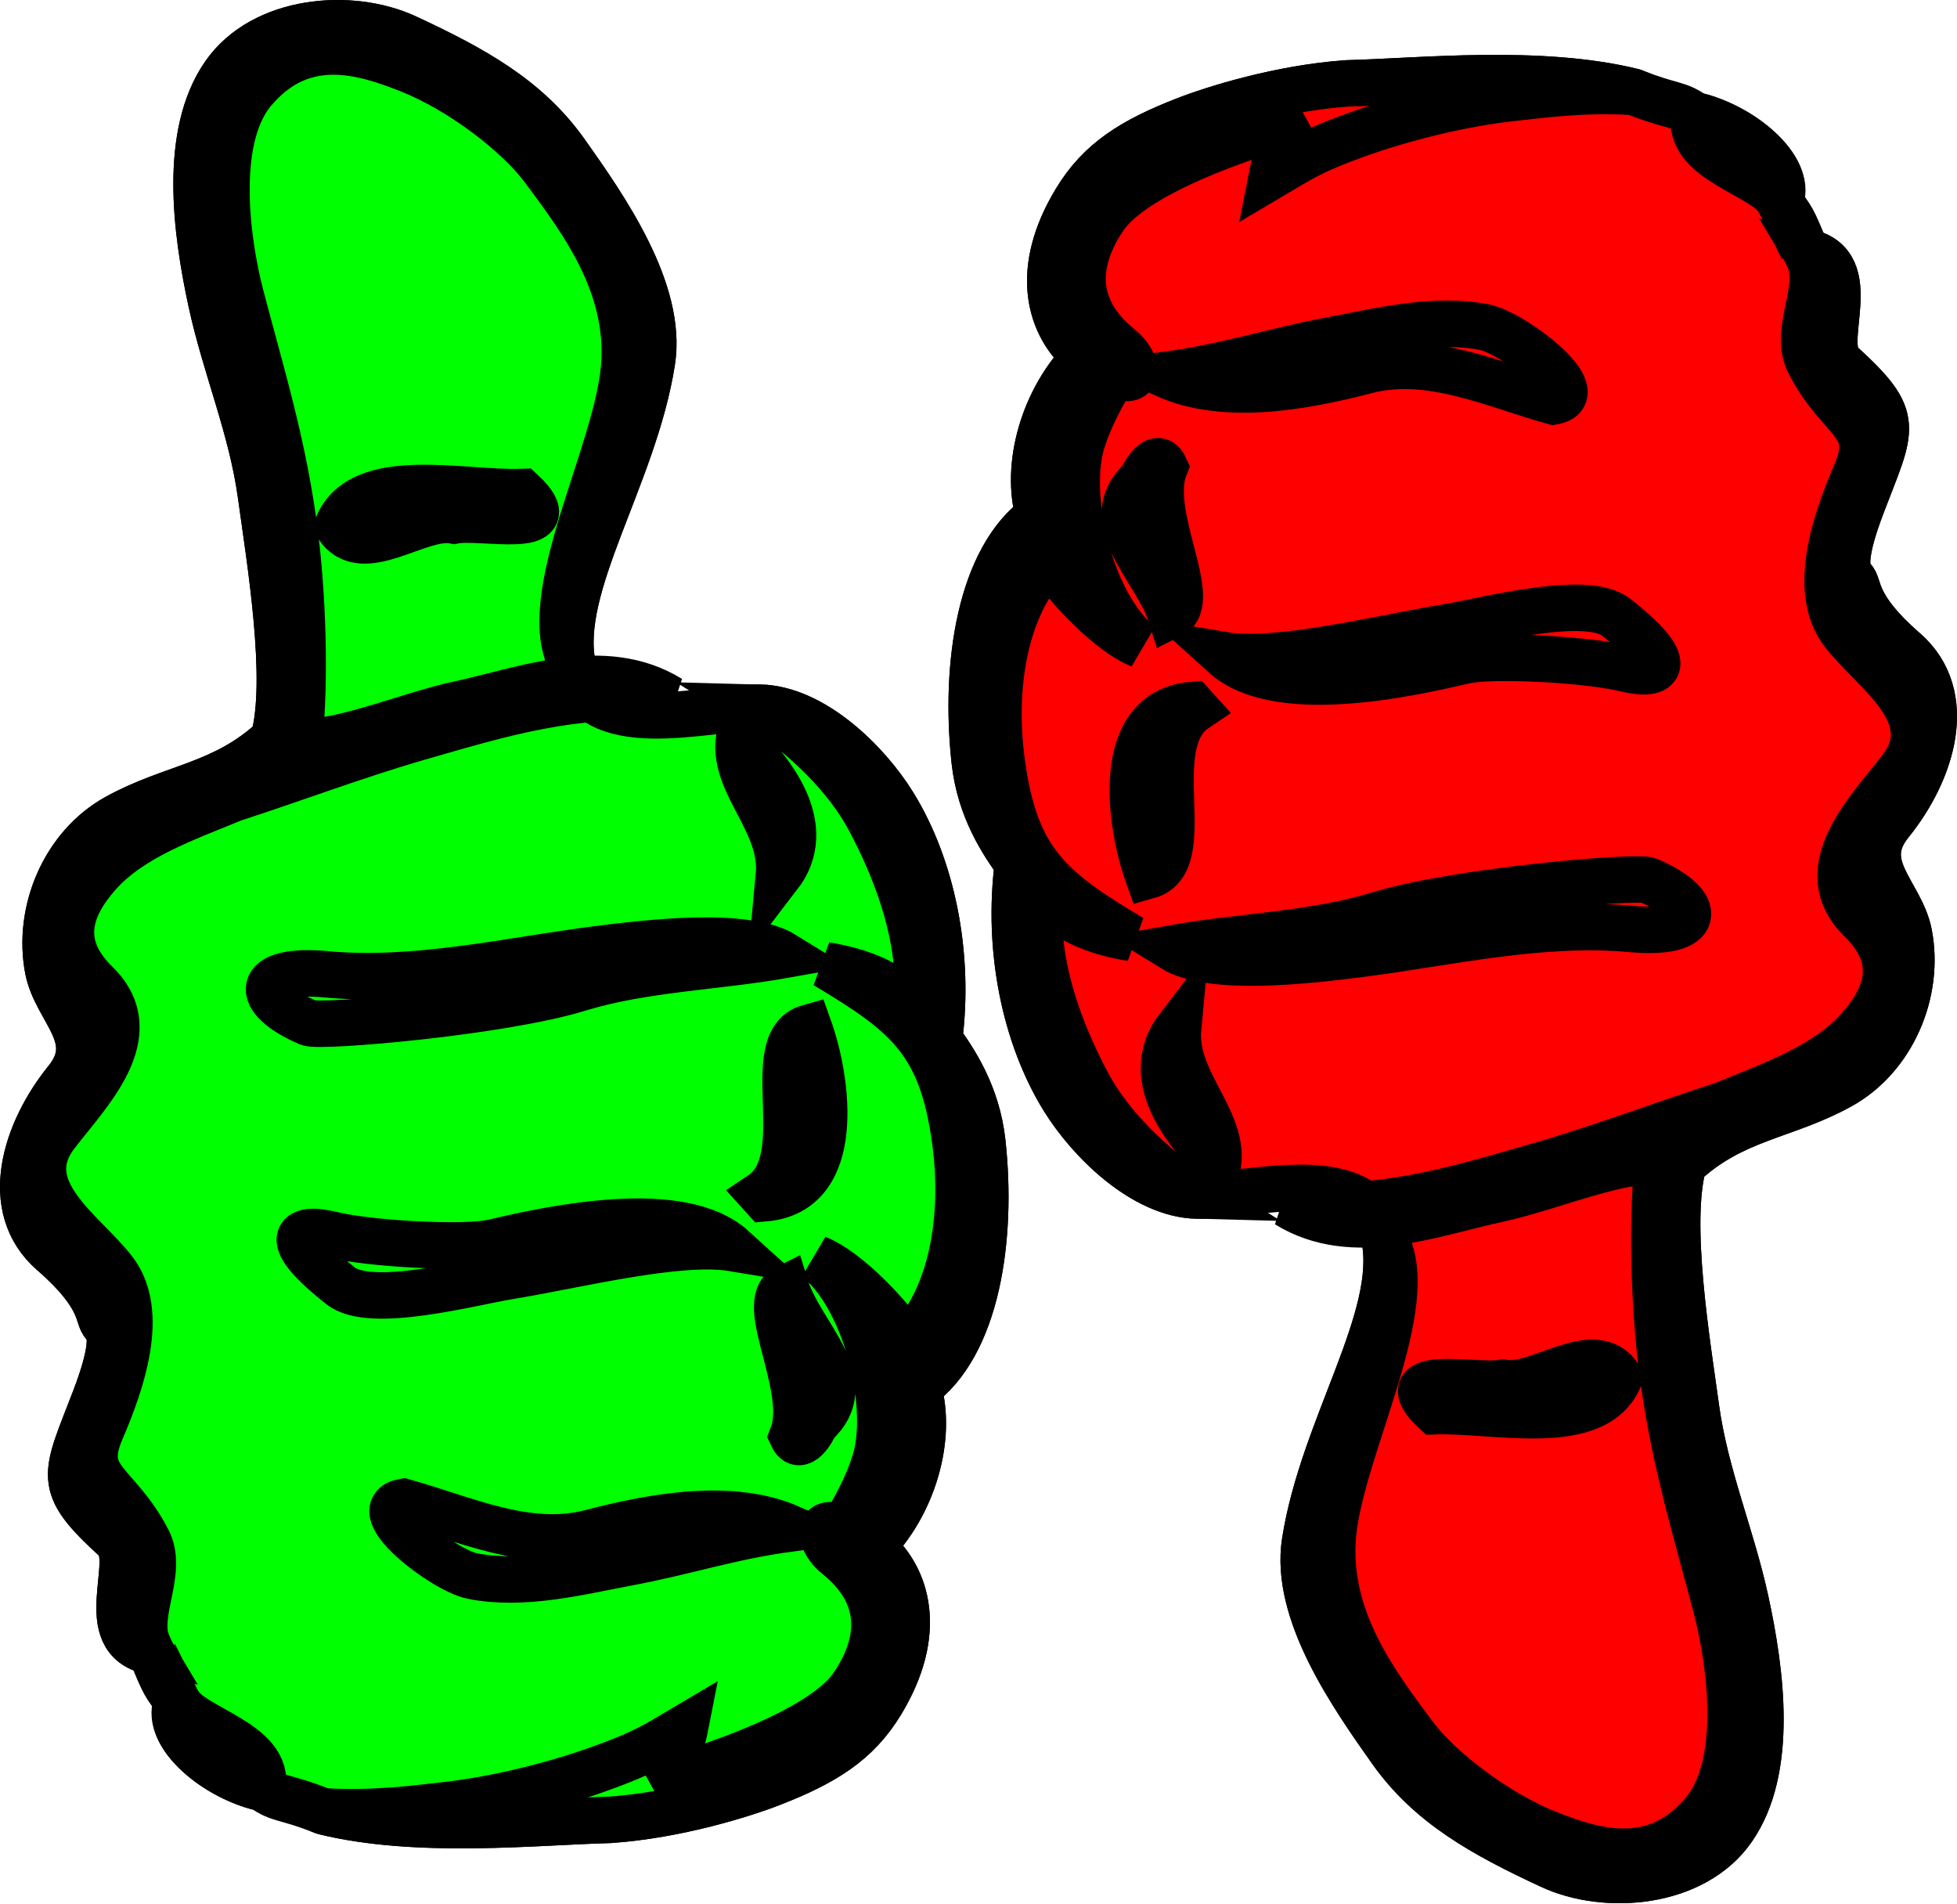
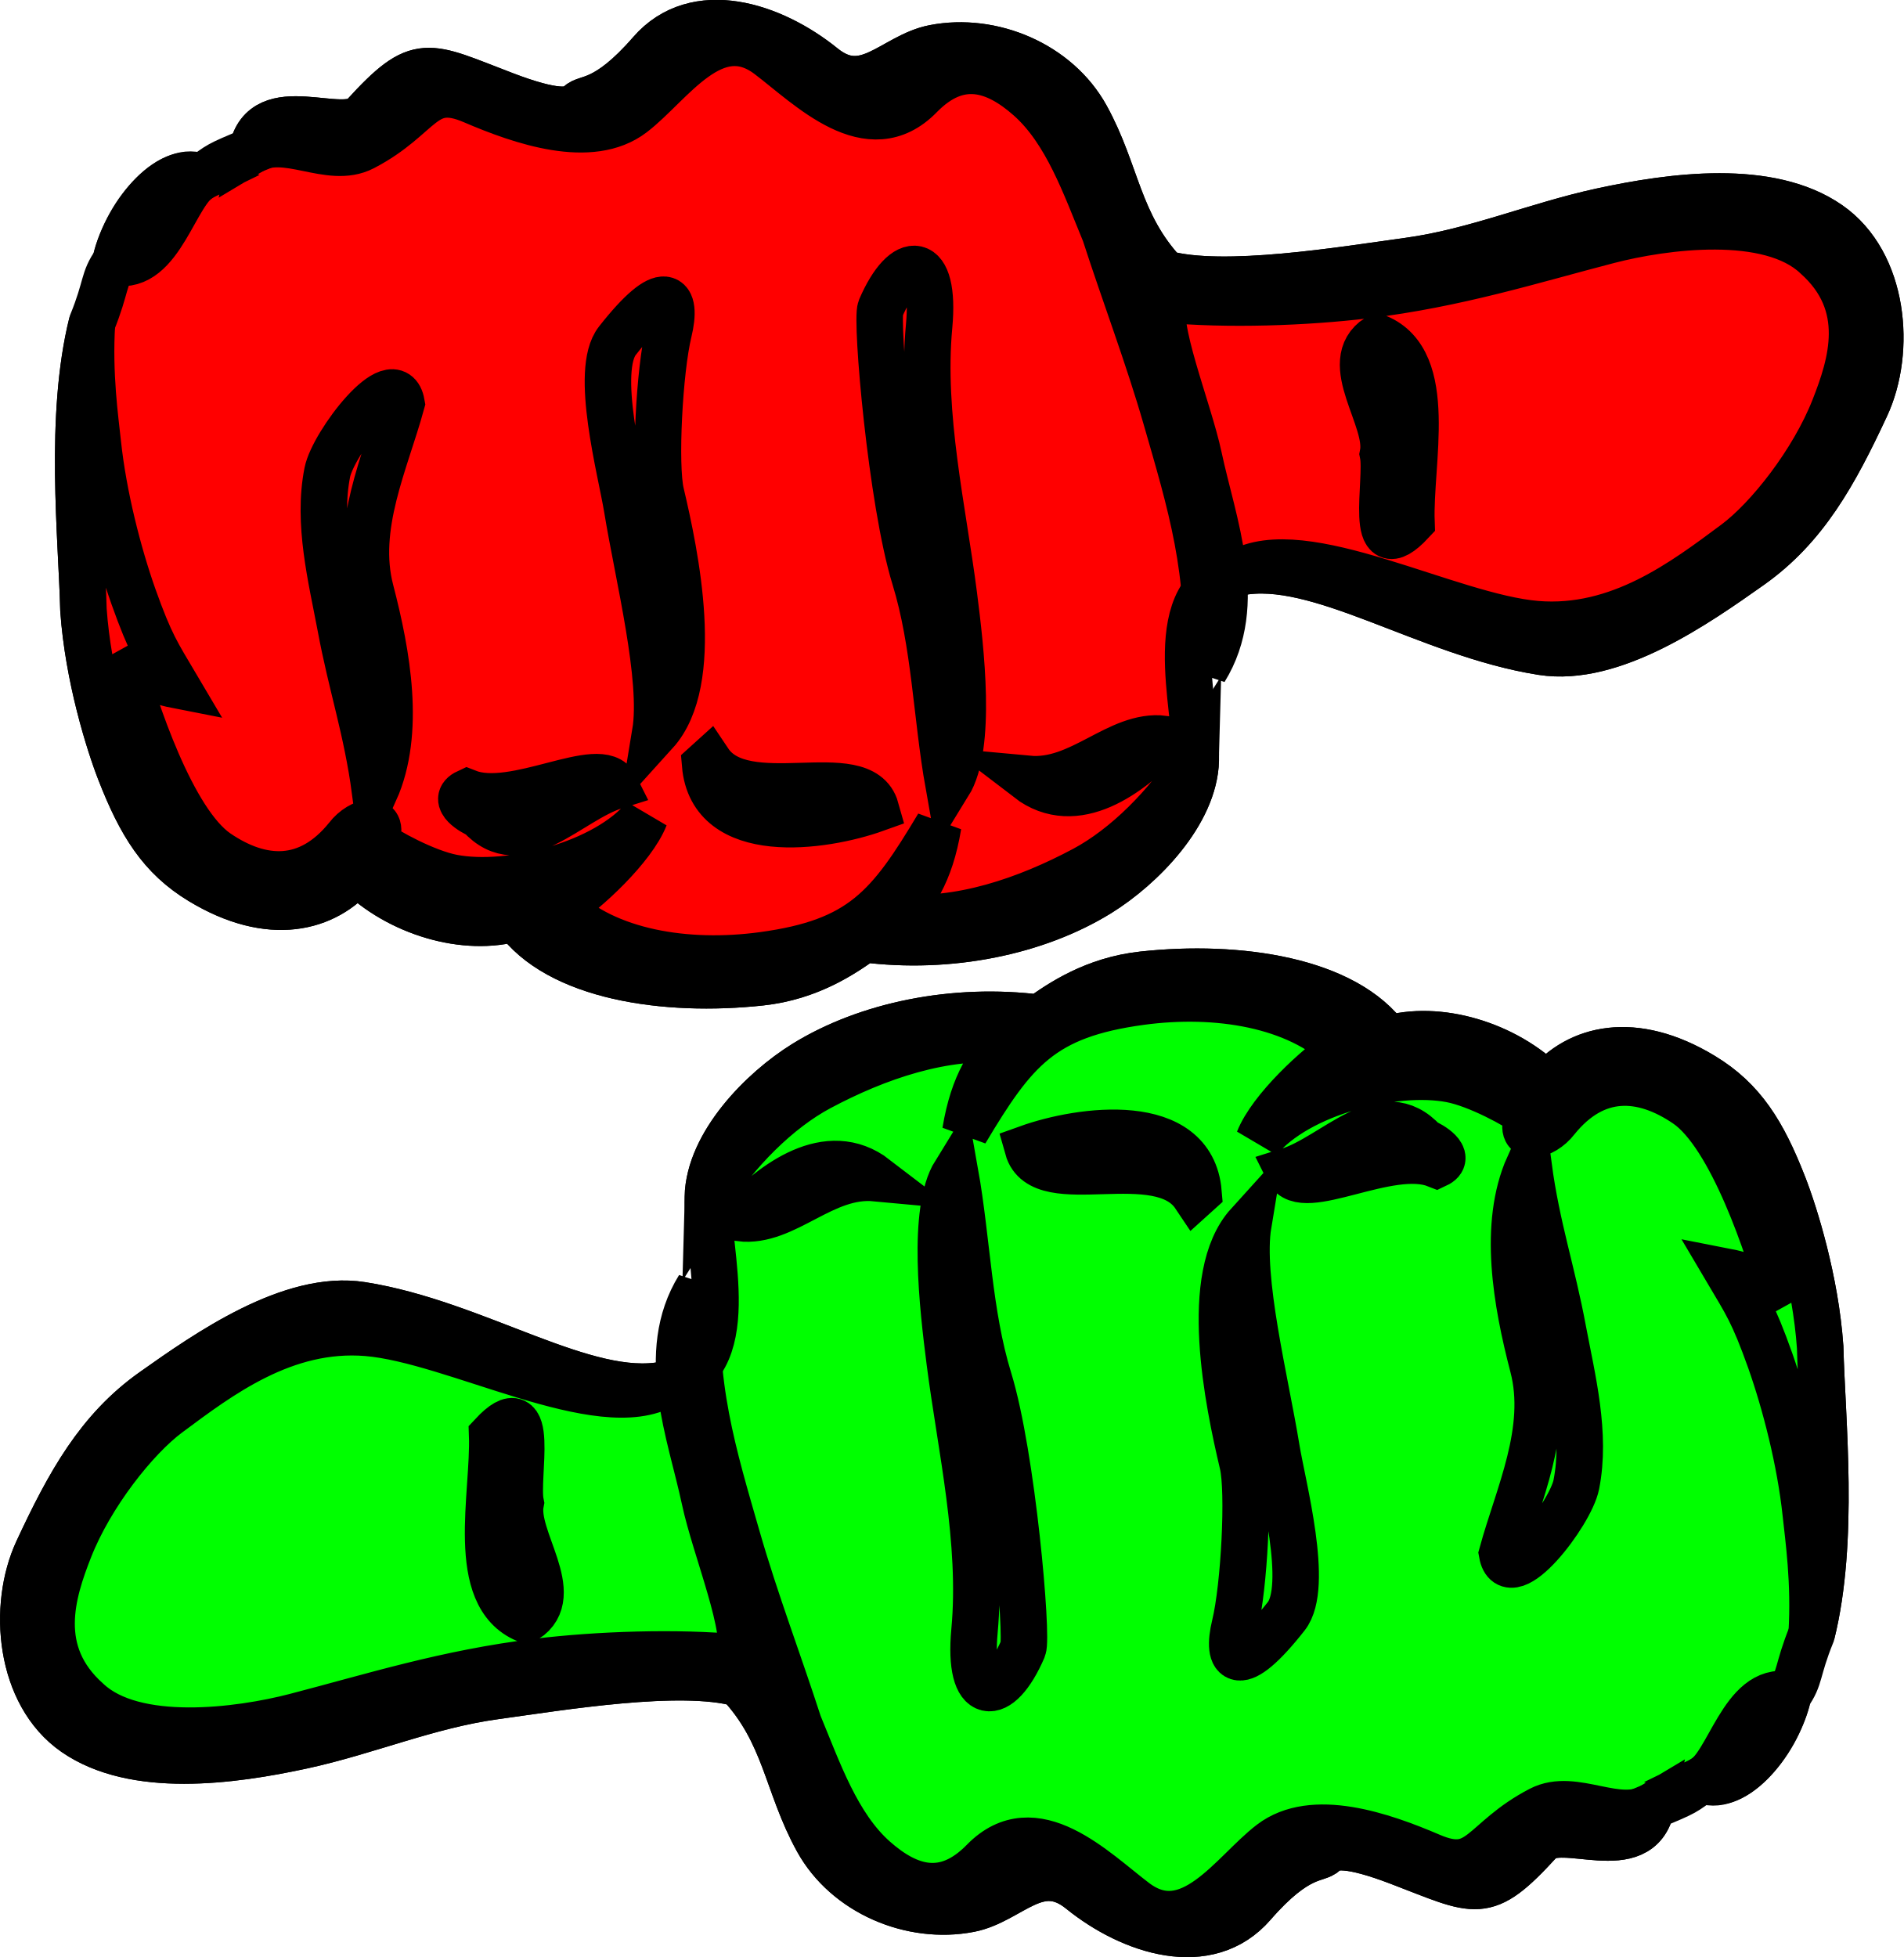
- <svg xmlns="http://www.w3.org/2000/svg" id="svg2" viewBox="0 0 126.349 122.863" version="1.0" width="126.349" height="122.863">
+ <svg xmlns="http://www.w3.org/2000/svg" id="svg2" viewBox="0 0 122.871 126.332" version="1.0" width="122.871" height="126.332">
  <defs id="defs5">
    <linearGradient id="linearGradient2349">
      <stop id="stop2351" style="stop-color:#dad5d5" offset="0" />
      <stop id="stop2353" style="stop-color:#000000" offset="1" />
    </linearGradient>
    <clipPath id="clipPath2440" clipPathUnits="userSpaceOnUse">
      <path id="path2442" style="color:#000000;fill:#ffcc00" d="m 114.67,142.23 c 0,12.53 -9.31,22.7 -20.772,22.7 -11.463,0 -20.767,-10.17 -20.767,-22.7 0,-12.53 9.304,-22.7 20.767,-22.7 11.462,0 20.772,10.17 20.772,22.7 z" />
    </clipPath>
    <clipPath id="clipPath2504" clipPathUnits="userSpaceOnUse">
-       <circle id="path2506" style="opacity:0.71;color:#000000;fill:#808080" transform="matrix(0.61891,0,0,0.67647,-54.14,90.47)" cx="240.807" cy="88.148" r="33.555" />
+       <circle id="path2506" style="color:#000000;opacity:0.71;fill:#808080" transform="matrix(0.61891,0,0,0.67647,-54.14,90.47)" cx="240.807" cy="88.148" r="33.555" />
    </clipPath>
  </defs>
-   <g id="layer1" style="fill:#00ff00;stroke:#000000;stroke-width:3" transform="translate(-31.44278,-4.340199)">
-     <path id="path3128" style="fill:#00ff00;stroke:#000000;stroke-width:3" d="m 41.171,110.94 c 0.961,2.34 0.886,2.07 1.726,3.25 -0.928,1.78 2.001,4.78 5.487,5.57 1.123,0.81 1.519,0.54 3.916,1.51 6.057,1.51 13.785,0.67 18.524,0.55 4.301,-0.3 8.591,-1.64 10.457,-2.37 3.38,-1.32 5.501,-2.63 7.055,-5.2 2.71,-4.47 1.777,-8.07 -0.63,-10.07 2.677,-2.67 3.963,-7.027 2.998,-10.282 3.805,-2.688 4.836,-9.627 4.16,-15.813 C 94.523,74.962 93.037,72.781 92.072,71.444 92.783,65.901 91.6,60.273 89.121,56.268 87.413,53.51 83.94,50.111 80.52,50.024 77.1,49.938 69.415,52.354 68.403,47.245 67.392,42.135 72.372,35.083 73.534,27.675 74.249,23.12 70.474,17.74 67.981,14.216 65.494,10.702 62.042,8.795 57.684,6.766 54.096,5.095 48.415,5.567 45.925,9.157 c -2.664,3.841 -1.835,10.082 -0.833,14.702 0.906,4.176 2.604,8.111 3.196,12.414 0.581,4.222 1.877,11.973 0.819,15.777 -3.225,3.006 -6.507,3.05 -10.12,5.043 -3.393,1.871 -5.163,6.084 -4.439,9.827 0.514,2.65 3.41,4.43 1.191,7.171 -2.647,3.271 -4.257,8.207 -0.902,11.12 3.355,2.913 2.851,4.174 3.351,4.64 0.501,0.466 0.6,1.603 -0.602,4.759 -1.94,5.096 -2.616,5.51 1.337,9.12 1.468,1.34 -1.526,6.44 2.248,7.21 z" />
-     <path id="path8092" style="fill:#00ff00;stroke:#000000;stroke-width:3" d="m 70.824,121.82 c -4.739,0.12 -12.467,0.96 -18.524,-0.55 3.356,0.21 6.249,-0.22 7.786,-0.38 3.377,-0.36 7.106,-1.32 9.859,-2.29 3.119,-1.11 3.728,-1.56 5.725,-2.74 -0.256,1.31 -0.879,2.67 -1.866,3.58 3.394,-0.93 10.696,-3.34 12.688,-6.26 1.938,-2.84 2.109,-5.89 -0.996,-8.39 -1.123,-0.85 -1.472,-2.59 0.311,-1.78 0.576,-0.74 1.972,-3.281 2.304,-5.03 0.694,-3.659 -0.848,-9.863 -3.928,-12.404 1.989,0.784 4.777,3.781 5.863,5.456 C 92.927,88.06 93.78,82.897 93.114,77.978 92.249,71.59 90.015,69.8 84.739,66.65 c 3.142,0.518 4.621,1.609 5.904,2.846 0.431,-4.193 -1.113,-8.59 -3.073,-12.263 -1.423,-2.667 -4.12,-5.365 -7.05,-7.209 3.42,0.087 6.893,3.486 8.601,6.244 2.479,4.005 3.662,9.633 2.951,15.176 0.965,1.337 2.451,3.518 2.792,6.641 0.676,6.186 -0.355,13.125 -4.16,15.813 0.965,3.255 -0.321,7.612 -2.998,10.282 2.407,2 3.34,5.6 0.63,10.07 -1.554,2.57 -3.675,3.88 -7.055,5.2 -1.866,0.73 -6.156,2.07 -10.457,2.37 z M 38.188,89.851 c -0.5,-0.466 0.004,-1.727 -3.351,-4.64 -3.355,-2.913 -1.745,-7.849 0.902,-11.12 C 37.958,71.35 35.062,69.57 34.548,66.92 33.824,63.177 35.594,58.964 38.987,57.093 42.6,55.1 45.882,55.056 49.107,52.05 50.165,48.246 48.869,40.495 48.288,36.273 47.696,31.97 45.998,28.035 45.092,23.859 44.09,19.239 43.261,12.998 45.925,9.157 c 2.49,-3.59 8.171,-4.062 11.759,-2.391 4.358,2.029 7.81,3.936 10.297,7.45 2.493,3.524 6.268,8.904 5.553,13.459 -1.162,7.408 -6.142,14.46 -5.131,19.57 -2.436,-4.155 2.874,-13.562 3.339,-19.222 0.432,-5.32 -2.765,-9.516 -5.229,-12.827 -1.583,-2.127 -5.23,-5.008 -8.706,-6.376 -2.844,-1.119 -6.694,-2.349 -9.822,1.171 -2.848,3.019 -1.941,9.813 -1.011,13.396 1.29,4.969 2.821,9.767 3.537,15.686 0.462,3.817 0.653,8.934 0.262,12.977 1.615,0.719 7.072,-1.564 10.205,-2.229 4.261,-0.905 9.448,-3.012 13.71,-0.377 -6.161,-0.516 -10.818,0.939 -16.228,2.496 -4.033,1.162 -7.989,2.67 -11.963,3.955 -3.046,1.263 -6.57,2.462 -8.715,4.884 -1.927,2.176 -2.673,4.557 -0.136,7.034 3.384,3.303 -0.626,7.164 -2.611,9.784 -2.667,3.521 1.878,6.31 3.763,8.776 2.059,2.692 0.509,7.172 -0.836,10.305 -1.394,3.246 1.028,3.255 3.014,7.082 1.145,2.2 -1.101,5.02 0.195,7.18 -3.774,-0.77 -0.78,-5.87 -2.248,-7.21 -3.953,-3.61 -3.277,-4.024 -1.337,-9.12 1.202,-3.156 1.103,-4.293 0.602,-4.759 z m 10.196,29.909 c -2.08,-0.37 -6.484,-3.01 -5.487,-5.57 0.84,1.72 6.06,2.62 5.487,5.57 z m 13.56,-13.68 c -1.874,-0.37 -7.028,-4.33 -4.451,-4.79 3.795,1.04 7.977,3.07 12.095,1.99 4.112,-1.07 9.125,-1.97 12.92,-0.28 -4.008,0.54 -6.745,1.51 -10.618,2.23 -3.129,0.59 -6.681,1.5 -9.946,0.85 z m 20.655,-9.028 c 1.211,-3.059 -2.302,-8.626 -0.408,-9.562 0.932,2.985 4.857,6.087 1.887,8.764 -0.155,0.4 -0.985,1.857 -1.479,0.798 z M 53.45,87.359 c -3.949,-3.103 -2.924,-3.887 -0.58,-3.317 2.492,0.607 8.632,0.925 10.415,0.503 3.994,-0.944 12.143,-2.644 15.468,0.365 -3.495,-0.577 -10.108,1.105 -14.464,1.816 -2.431,0.396 -8.906,2.151 -10.839,0.633 z m 27.146,-5.905 c 3.424,-2.289 -0.183,-9.87 3.068,-10.78 1.237,3.449 2.214,10.591 -2.851,11.02 l -0.217,-0.24 z M 51.358,70.368 c -3.607,-1.551 -3.523,-3.565 1.143,-3.132 5.769,0.537 11.856,-0.893 17.358,-1.598 3.574,-0.458 9.748,-1.178 12.221,0.348 -4.446,0.788 -9.099,0.873 -13.341,2.179 -4.909,1.511 -16.631,2.526 -17.381,2.203 z M 79.145,52.11 c 2.212,2.104 4.955,5.651 2.587,8.74 0.315,-3.394 -2.926,-5.808 -2.587,-8.74 z M 53.233,38.288 c 1.554,-3.737 8.072,-2.045 11.917,-2.185 3.08,2.875 -2.694,1.498 -4.388,1.841 -2.269,-0.448 -5.926,2.825 -7.529,0.344 z" />
-   </g>
-   <g id="g2250" style="fill:#ff0000;stroke:#000000;stroke-width:3" transform="matrix(-1,0,0,-1,157.7921,127.2028)">
-     <path id="path2252" style="fill:#ff0000;stroke:#000000;stroke-width:3" d="m 41.171,110.94 c 0.961,2.34 0.886,2.07 1.726,3.25 -0.928,1.78 2.001,4.78 5.487,5.57 1.123,0.81 1.519,0.54 3.916,1.51 6.057,1.51 13.785,0.67 18.524,0.55 4.301,-0.3 8.591,-1.64 10.457,-2.37 3.38,-1.32 5.501,-2.63 7.055,-5.2 2.71,-4.47 1.777,-8.07 -0.63,-10.07 2.677,-2.67 3.963,-7.027 2.998,-10.282 3.805,-2.688 4.836,-9.627 4.16,-15.813 C 94.523,74.962 93.037,72.781 92.072,71.444 92.783,65.901 91.6,60.273 89.121,56.268 87.413,53.51 83.94,50.111 80.52,50.024 77.1,49.938 69.415,52.354 68.403,47.245 67.392,42.135 72.372,35.083 73.534,27.675 74.249,23.12 70.474,17.74 67.981,14.216 65.494,10.702 62.042,8.795 57.684,6.766 54.096,5.095 48.415,5.567 45.925,9.157 c -2.664,3.841 -1.835,10.082 -0.833,14.702 0.906,4.176 2.604,8.111 3.196,12.414 0.581,4.222 1.877,11.973 0.819,15.777 -3.225,3.006 -6.507,3.05 -10.12,5.043 -3.393,1.871 -5.163,6.084 -4.439,9.827 0.514,2.65 3.41,4.43 1.191,7.171 -2.647,3.271 -4.257,8.207 -0.902,11.12 3.355,2.913 2.851,4.174 3.351,4.64 0.501,0.466 0.6,1.603 -0.602,4.759 -1.94,5.096 -2.616,5.51 1.337,9.12 1.468,1.34 -1.526,6.44 2.248,7.21 z" />
-     <path id="path2254" style="fill:#ff0000;stroke:#000000;stroke-width:3" d="m 70.824,121.82 c -4.739,0.12 -12.467,0.96 -18.524,-0.55 3.356,0.21 6.249,-0.22 7.786,-0.38 3.377,-0.36 7.106,-1.32 9.859,-2.29 3.119,-1.11 3.728,-1.56 5.725,-2.74 -0.256,1.31 -0.879,2.67 -1.866,3.58 3.394,-0.93 10.696,-3.34 12.688,-6.26 1.938,-2.84 2.109,-5.89 -0.996,-8.39 -1.123,-0.85 -1.472,-2.59 0.311,-1.78 0.576,-0.74 1.972,-3.281 2.304,-5.03 0.694,-3.659 -0.848,-9.863 -3.928,-12.404 1.989,0.784 4.777,3.781 5.863,5.456 C 92.927,88.06 93.78,82.897 93.114,77.978 92.249,71.59 90.015,69.8 84.739,66.65 c 3.142,0.518 4.621,1.609 5.904,2.846 0.431,-4.193 -1.113,-8.59 -3.073,-12.263 -1.423,-2.667 -4.12,-5.365 -7.05,-7.209 3.42,0.087 6.893,3.486 8.601,6.244 2.479,4.005 3.662,9.633 2.951,15.176 0.965,1.337 2.451,3.518 2.792,6.641 0.676,6.186 -0.355,13.125 -4.16,15.813 0.965,3.255 -0.321,7.612 -2.998,10.282 2.407,2 3.34,5.6 0.63,10.07 -1.554,2.57 -3.675,3.88 -7.055,5.2 -1.866,0.73 -6.156,2.07 -10.457,2.37 z M 38.188,89.851 c -0.5,-0.466 0.004,-1.727 -3.351,-4.64 -3.355,-2.913 -1.745,-7.849 0.902,-11.12 C 37.958,71.35 35.062,69.57 34.548,66.92 33.824,63.177 35.594,58.964 38.987,57.093 42.6,55.1 45.882,55.056 49.107,52.05 50.165,48.246 48.869,40.495 48.288,36.273 47.696,31.97 45.998,28.035 45.092,23.859 44.09,19.239 43.261,12.998 45.925,9.157 c 2.49,-3.59 8.171,-4.062 11.759,-2.391 4.358,2.029 7.81,3.936 10.297,7.45 2.493,3.524 6.268,8.904 5.553,13.459 -1.162,7.408 -6.142,14.46 -5.131,19.57 -2.436,-4.155 2.874,-13.562 3.339,-19.222 0.432,-5.32 -2.765,-9.516 -5.229,-12.827 -1.583,-2.127 -5.23,-5.008 -8.706,-6.376 -2.844,-1.119 -6.694,-2.349 -9.822,1.171 -2.848,3.019 -1.941,9.813 -1.011,13.396 1.29,4.969 2.821,9.767 3.537,15.686 0.462,3.817 0.653,8.934 0.262,12.977 1.615,0.719 7.072,-1.564 10.205,-2.229 4.261,-0.905 9.448,-3.012 13.71,-0.377 -6.161,-0.516 -10.818,0.939 -16.228,2.496 -4.033,1.162 -7.989,2.67 -11.963,3.955 -3.046,1.263 -6.57,2.462 -8.715,4.884 -1.927,2.176 -2.673,4.557 -0.136,7.034 3.384,3.303 -0.626,7.164 -2.611,9.784 -2.667,3.521 1.878,6.31 3.763,8.776 2.059,2.692 0.509,7.172 -0.836,10.305 -1.394,3.246 1.028,3.255 3.014,7.082 1.145,2.2 -1.101,5.02 0.195,7.18 -3.774,-0.77 -0.78,-5.87 -2.248,-7.21 -3.953,-3.61 -3.277,-4.024 -1.337,-9.12 1.202,-3.156 1.103,-4.293 0.602,-4.759 z m 10.196,29.909 c -2.08,-0.37 -6.484,-3.01 -5.487,-5.57 0.84,1.72 6.06,2.62 5.487,5.57 z m 13.56,-13.68 c -1.874,-0.37 -7.028,-4.33 -4.451,-4.79 3.795,1.04 7.977,3.07 12.095,1.99 4.112,-1.07 9.125,-1.97 12.92,-0.28 -4.008,0.54 -6.745,1.51 -10.618,2.23 -3.129,0.59 -6.681,1.5 -9.946,0.85 z m 20.655,-9.028 c 1.211,-3.059 -2.302,-8.626 -0.408,-9.562 0.932,2.985 4.857,6.087 1.887,8.764 -0.155,0.4 -0.985,1.857 -1.479,0.798 z M 53.45,87.359 c -3.949,-3.103 -2.924,-3.887 -0.58,-3.317 2.492,0.607 8.632,0.925 10.415,0.503 3.994,-0.944 12.143,-2.644 15.468,0.365 -3.495,-0.577 -10.108,1.105 -14.464,1.816 -2.431,0.396 -8.906,2.151 -10.839,0.633 z m 27.146,-5.905 c 3.424,-2.289 -0.183,-9.87 3.068,-10.78 1.237,3.449 2.214,10.591 -2.851,11.02 l -0.217,-0.24 z M 51.358,70.368 c -3.607,-1.551 -3.523,-3.565 1.143,-3.132 5.769,0.537 11.856,-0.893 17.358,-1.598 3.574,-0.458 9.748,-1.178 12.221,0.348 -4.446,0.788 -9.099,0.873 -13.341,2.179 -4.909,1.511 -16.631,2.526 -17.381,2.203 z M 79.145,52.11 c 2.212,2.104 4.955,5.651 2.587,8.74 0.315,-3.394 -2.926,-5.808 -2.587,-8.74 z M 53.233,38.288 c 1.554,-3.737 8.072,-2.045 11.917,-2.185 3.08,2.875 -2.694,1.498 -4.388,1.841 -2.269,-0.448 -5.926,2.825 -7.529,0.344 z" />
+   <g id="g4145" transform="matrix(0,-1,1,0,0.00414291,126.3407)">
+     <g transform="translate(-31.44278,-4.340199)" style="fill:#00ff00;stroke:#000000;stroke-width:3" id="layer1">
+       <path d="m 41.171,110.94 c 0.961,2.34 0.886,2.07 1.726,3.25 -0.928,1.78 2.001,4.78 5.487,5.57 1.123,0.81 1.519,0.54 3.916,1.51 6.057,1.51 13.785,0.67 18.524,0.55 4.301,-0.3 8.591,-1.64 10.457,-2.37 3.38,-1.32 5.501,-2.63 7.055,-5.2 2.71,-4.47 1.777,-8.07 -0.63,-10.07 2.677,-2.67 3.963,-7.027 2.998,-10.282 3.805,-2.688 4.836,-9.627 4.16,-15.813 C 94.523,74.962 93.037,72.781 92.072,71.444 92.783,65.901 91.6,60.273 89.121,56.268 87.413,53.51 83.94,50.111 80.52,50.024 77.1,49.938 69.415,52.354 68.403,47.245 67.392,42.135 72.372,35.083 73.534,27.675 74.249,23.12 70.474,17.74 67.981,14.216 65.494,10.702 62.042,8.795 57.684,6.766 54.096,5.095 48.415,5.567 45.925,9.157 c -2.664,3.841 -1.835,10.082 -0.833,14.702 0.906,4.176 2.604,8.111 3.196,12.414 0.581,4.222 1.877,11.973 0.819,15.777 -3.225,3.006 -6.507,3.05 -10.12,5.043 -3.393,1.871 -5.163,6.084 -4.439,9.827 0.514,2.65 3.41,4.43 1.191,7.171 -2.647,3.271 -4.257,8.207 -0.902,11.12 3.355,2.913 2.851,4.174 3.351,4.64 0.501,0.466 0.6,1.603 -0.602,4.759 -1.94,5.096 -2.616,5.51 1.337,9.12 1.468,1.34 -1.526,6.44 2.248,7.21 z" style="fill:#00ff00;stroke:#000000;stroke-width:3" id="path3128" />
+       <path d="m 70.824,121.82 c -4.739,0.12 -12.467,0.96 -18.524,-0.55 3.356,0.21 6.249,-0.22 7.786,-0.38 3.377,-0.36 7.106,-1.32 9.859,-2.29 3.119,-1.11 3.728,-1.56 5.725,-2.74 -0.256,1.31 -0.879,2.67 -1.866,3.58 3.394,-0.93 10.696,-3.34 12.688,-6.26 1.938,-2.84 2.109,-5.89 -0.996,-8.39 -1.123,-0.85 -1.472,-2.59 0.311,-1.78 0.576,-0.74 1.972,-3.281 2.304,-5.03 0.694,-3.659 -0.848,-9.863 -3.928,-12.404 1.989,0.784 4.777,3.781 5.863,5.456 C 92.927,88.06 93.78,82.897 93.114,77.978 92.249,71.59 90.015,69.8 84.739,66.65 c 3.142,0.518 4.621,1.609 5.904,2.846 0.431,-4.193 -1.113,-8.59 -3.073,-12.263 -1.423,-2.667 -4.12,-5.365 -7.05,-7.209 3.42,0.087 6.893,3.486 8.601,6.244 2.479,4.005 3.662,9.633 2.951,15.176 0.965,1.337 2.451,3.518 2.792,6.641 0.676,6.186 -0.355,13.125 -4.16,15.813 0.965,3.255 -0.321,7.612 -2.998,10.282 2.407,2 3.34,5.6 0.63,10.07 -1.554,2.57 -3.675,3.88 -7.055,5.2 -1.866,0.73 -6.156,2.07 -10.457,2.37 z M 38.188,89.851 c -0.5,-0.466 0.004,-1.727 -3.351,-4.64 -3.355,-2.913 -1.745,-7.849 0.902,-11.12 C 37.958,71.35 35.062,69.57 34.548,66.92 33.824,63.177 35.594,58.964 38.987,57.093 42.6,55.1 45.882,55.056 49.107,52.05 50.165,48.246 48.869,40.495 48.288,36.273 47.696,31.97 45.998,28.035 45.092,23.859 44.09,19.239 43.261,12.998 45.925,9.157 c 2.49,-3.59 8.171,-4.062 11.759,-2.391 4.358,2.029 7.81,3.936 10.297,7.45 2.493,3.524 6.268,8.904 5.553,13.459 -1.162,7.408 -6.142,14.46 -5.131,19.57 -2.436,-4.155 2.874,-13.562 3.339,-19.222 0.432,-5.32 -2.765,-9.516 -5.229,-12.827 -1.583,-2.127 -5.23,-5.008 -8.706,-6.376 -2.844,-1.119 -6.694,-2.349 -9.822,1.171 -2.848,3.019 -1.941,9.813 -1.011,13.396 1.29,4.969 2.821,9.767 3.537,15.686 0.462,3.817 0.653,8.934 0.262,12.977 1.615,0.719 7.072,-1.564 10.205,-2.229 4.261,-0.905 9.448,-3.012 13.71,-0.377 -6.161,-0.516 -10.818,0.939 -16.228,2.496 -4.033,1.162 -7.989,2.67 -11.963,3.955 -3.046,1.263 -6.57,2.462 -8.715,4.884 -1.927,2.176 -2.673,4.557 -0.136,7.034 3.384,3.303 -0.626,7.164 -2.611,9.784 -2.667,3.521 1.878,6.31 3.763,8.776 2.059,2.692 0.509,7.172 -0.836,10.305 -1.394,3.246 1.028,3.255 3.014,7.082 1.145,2.2 -1.101,5.02 0.195,7.18 -3.774,-0.77 -0.78,-5.87 -2.248,-7.21 -3.953,-3.61 -3.277,-4.024 -1.337,-9.12 1.202,-3.156 1.103,-4.293 0.602,-4.759 z m 10.196,29.909 c -2.08,-0.37 -6.484,-3.01 -5.487,-5.57 0.84,1.72 6.06,2.62 5.487,5.57 z m 13.56,-13.68 c -1.874,-0.37 -7.028,-4.33 -4.451,-4.79 3.795,1.04 7.977,3.07 12.095,1.99 4.112,-1.07 9.125,-1.97 12.92,-0.28 -4.008,0.54 -6.745,1.51 -10.618,2.23 -3.129,0.59 -6.681,1.5 -9.946,0.85 z m 20.655,-9.028 c 1.211,-3.059 -2.302,-8.626 -0.408,-9.562 0.932,2.985 4.857,6.087 1.887,8.764 -0.155,0.4 -0.985,1.857 -1.479,0.798 z M 53.45,87.359 c -3.949,-3.103 -2.924,-3.887 -0.58,-3.317 2.492,0.607 8.632,0.925 10.415,0.503 3.994,-0.944 12.143,-2.644 15.468,0.365 -3.495,-0.577 -10.108,1.105 -14.464,1.816 -2.431,0.396 -8.906,2.151 -10.839,0.633 z m 27.146,-5.905 c 3.424,-2.289 -0.183,-9.87 3.068,-10.78 1.237,3.449 2.214,10.591 -2.851,11.02 l -0.217,-0.24 z M 51.358,70.368 c -3.607,-1.551 -3.523,-3.565 1.143,-3.132 5.769,0.537 11.856,-0.893 17.358,-1.598 3.574,-0.458 9.748,-1.178 12.221,0.348 -4.446,0.788 -9.099,0.873 -13.341,2.179 -4.909,1.511 -16.631,2.526 -17.381,2.203 z M 79.145,52.11 c 2.212,2.104 4.955,5.651 2.587,8.74 0.315,-3.394 -2.926,-5.808 -2.587,-8.74 z M 53.233,38.288 c 1.554,-3.737 8.072,-2.045 11.917,-2.185 3.08,2.875 -2.694,1.498 -4.388,1.841 -2.269,-0.448 -5.926,2.825 -7.529,0.344 z" style="fill:#00ff00;stroke:#000000;stroke-width:3" id="path8092" />
+     </g>
+     <g transform="matrix(-1,0,0,-1,157.7921,127.2028)" style="fill:#ff0000;stroke:#000000;stroke-width:3" id="g2250">
+       <path d="m 41.171,110.94 c 0.961,2.34 0.886,2.07 1.726,3.25 -0.928,1.78 2.001,4.78 5.487,5.57 1.123,0.81 1.519,0.54 3.916,1.51 6.057,1.51 13.785,0.67 18.524,0.55 4.301,-0.3 8.591,-1.64 10.457,-2.37 3.38,-1.32 5.501,-2.63 7.055,-5.2 2.71,-4.47 1.777,-8.07 -0.63,-10.07 2.677,-2.67 3.963,-7.027 2.998,-10.282 3.805,-2.688 4.836,-9.627 4.16,-15.813 C 94.523,74.962 93.037,72.781 92.072,71.444 92.783,65.901 91.6,60.273 89.121,56.268 87.413,53.51 83.94,50.111 80.52,50.024 77.1,49.938 69.415,52.354 68.403,47.245 67.392,42.135 72.372,35.083 73.534,27.675 74.249,23.12 70.474,17.74 67.981,14.216 65.494,10.702 62.042,8.795 57.684,6.766 54.096,5.095 48.415,5.567 45.925,9.157 c -2.664,3.841 -1.835,10.082 -0.833,14.702 0.906,4.176 2.604,8.111 3.196,12.414 0.581,4.222 1.877,11.973 0.819,15.777 -3.225,3.006 -6.507,3.05 -10.12,5.043 -3.393,1.871 -5.163,6.084 -4.439,9.827 0.514,2.65 3.41,4.43 1.191,7.171 -2.647,3.271 -4.257,8.207 -0.902,11.12 3.355,2.913 2.851,4.174 3.351,4.64 0.501,0.466 0.6,1.603 -0.602,4.759 -1.94,5.096 -2.616,5.51 1.337,9.12 1.468,1.34 -1.526,6.44 2.248,7.21 z" style="fill:#ff0000;stroke:#000000;stroke-width:3" id="path2252" />
+       <path d="m 70.824,121.82 c -4.739,0.12 -12.467,0.96 -18.524,-0.55 3.356,0.21 6.249,-0.22 7.786,-0.38 3.377,-0.36 7.106,-1.32 9.859,-2.29 3.119,-1.11 3.728,-1.56 5.725,-2.74 -0.256,1.31 -0.879,2.67 -1.866,3.58 3.394,-0.93 10.696,-3.34 12.688,-6.26 1.938,-2.84 2.109,-5.89 -0.996,-8.39 -1.123,-0.85 -1.472,-2.59 0.311,-1.78 0.576,-0.74 1.972,-3.281 2.304,-5.03 0.694,-3.659 -0.848,-9.863 -3.928,-12.404 1.989,0.784 4.777,3.781 5.863,5.456 C 92.927,88.06 93.78,82.897 93.114,77.978 92.249,71.59 90.015,69.8 84.739,66.65 c 3.142,0.518 4.621,1.609 5.904,2.846 0.431,-4.193 -1.113,-8.59 -3.073,-12.263 -1.423,-2.667 -4.12,-5.365 -7.05,-7.209 3.42,0.087 6.893,3.486 8.601,6.244 2.479,4.005 3.662,9.633 2.951,15.176 0.965,1.337 2.451,3.518 2.792,6.641 0.676,6.186 -0.355,13.125 -4.16,15.813 0.965,3.255 -0.321,7.612 -2.998,10.282 2.407,2 3.34,5.6 0.63,10.07 -1.554,2.57 -3.675,3.88 -7.055,5.2 -1.866,0.73 -6.156,2.07 -10.457,2.37 z M 38.188,89.851 c -0.5,-0.466 0.004,-1.727 -3.351,-4.64 -3.355,-2.913 -1.745,-7.849 0.902,-11.12 C 37.958,71.35 35.062,69.57 34.548,66.92 33.824,63.177 35.594,58.964 38.987,57.093 42.6,55.1 45.882,55.056 49.107,52.05 50.165,48.246 48.869,40.495 48.288,36.273 47.696,31.97 45.998,28.035 45.092,23.859 44.09,19.239 43.261,12.998 45.925,9.157 c 2.49,-3.59 8.171,-4.062 11.759,-2.391 4.358,2.029 7.81,3.936 10.297,7.45 2.493,3.524 6.268,8.904 5.553,13.459 -1.162,7.408 -6.142,14.46 -5.131,19.57 -2.436,-4.155 2.874,-13.562 3.339,-19.222 0.432,-5.32 -2.765,-9.516 -5.229,-12.827 -1.583,-2.127 -5.23,-5.008 -8.706,-6.376 -2.844,-1.119 -6.694,-2.349 -9.822,1.171 -2.848,3.019 -1.941,9.813 -1.011,13.396 1.29,4.969 2.821,9.767 3.537,15.686 0.462,3.817 0.653,8.934 0.262,12.977 1.615,0.719 7.072,-1.564 10.205,-2.229 4.261,-0.905 9.448,-3.012 13.71,-0.377 -6.161,-0.516 -10.818,0.939 -16.228,2.496 -4.033,1.162 -7.989,2.67 -11.963,3.955 -3.046,1.263 -6.57,2.462 -8.715,4.884 -1.927,2.176 -2.673,4.557 -0.136,7.034 3.384,3.303 -0.626,7.164 -2.611,9.784 -2.667,3.521 1.878,6.31 3.763,8.776 2.059,2.692 0.509,7.172 -0.836,10.305 -1.394,3.246 1.028,3.255 3.014,7.082 1.145,2.2 -1.101,5.02 0.195,7.18 -3.774,-0.77 -0.78,-5.87 -2.248,-7.21 -3.953,-3.61 -3.277,-4.024 -1.337,-9.12 1.202,-3.156 1.103,-4.293 0.602,-4.759 z m 10.196,29.909 c -2.08,-0.37 -6.484,-3.01 -5.487,-5.57 0.84,1.72 6.06,2.62 5.487,5.57 z m 13.56,-13.68 c -1.874,-0.37 -7.028,-4.33 -4.451,-4.79 3.795,1.04 7.977,3.07 12.095,1.99 4.112,-1.07 9.125,-1.97 12.92,-0.28 -4.008,0.54 -6.745,1.51 -10.618,2.23 -3.129,0.59 -6.681,1.5 -9.946,0.85 z m 20.655,-9.028 c 1.211,-3.059 -2.302,-8.626 -0.408,-9.562 0.932,2.985 4.857,6.087 1.887,8.764 -0.155,0.4 -0.985,1.857 -1.479,0.798 z M 53.45,87.359 c -3.949,-3.103 -2.924,-3.887 -0.58,-3.317 2.492,0.607 8.632,0.925 10.415,0.503 3.994,-0.944 12.143,-2.644 15.468,0.365 -3.495,-0.577 -10.108,1.105 -14.464,1.816 -2.431,0.396 -8.906,2.151 -10.839,0.633 z m 27.146,-5.905 c 3.424,-2.289 -0.183,-9.87 3.068,-10.78 1.237,3.449 2.214,10.591 -2.851,11.02 l -0.217,-0.24 z M 51.358,70.368 c -3.607,-1.551 -3.523,-3.565 1.143,-3.132 5.769,0.537 11.856,-0.893 17.358,-1.598 3.574,-0.458 9.748,-1.178 12.221,0.348 -4.446,0.788 -9.099,0.873 -13.341,2.179 -4.909,1.511 -16.631,2.526 -17.381,2.203 z M 79.145,52.11 c 2.212,2.104 4.955,5.651 2.587,8.74 0.315,-3.394 -2.926,-5.808 -2.587,-8.74 z M 53.233,38.288 c 1.554,-3.737 8.072,-2.045 11.917,-2.185 3.08,2.875 -2.694,1.498 -4.388,1.841 -2.269,-0.448 -5.926,2.825 -7.529,0.344 z" style="fill:#ff0000;stroke:#000000;stroke-width:3" id="path2254" />
+     </g>
  </g>
</svg>
